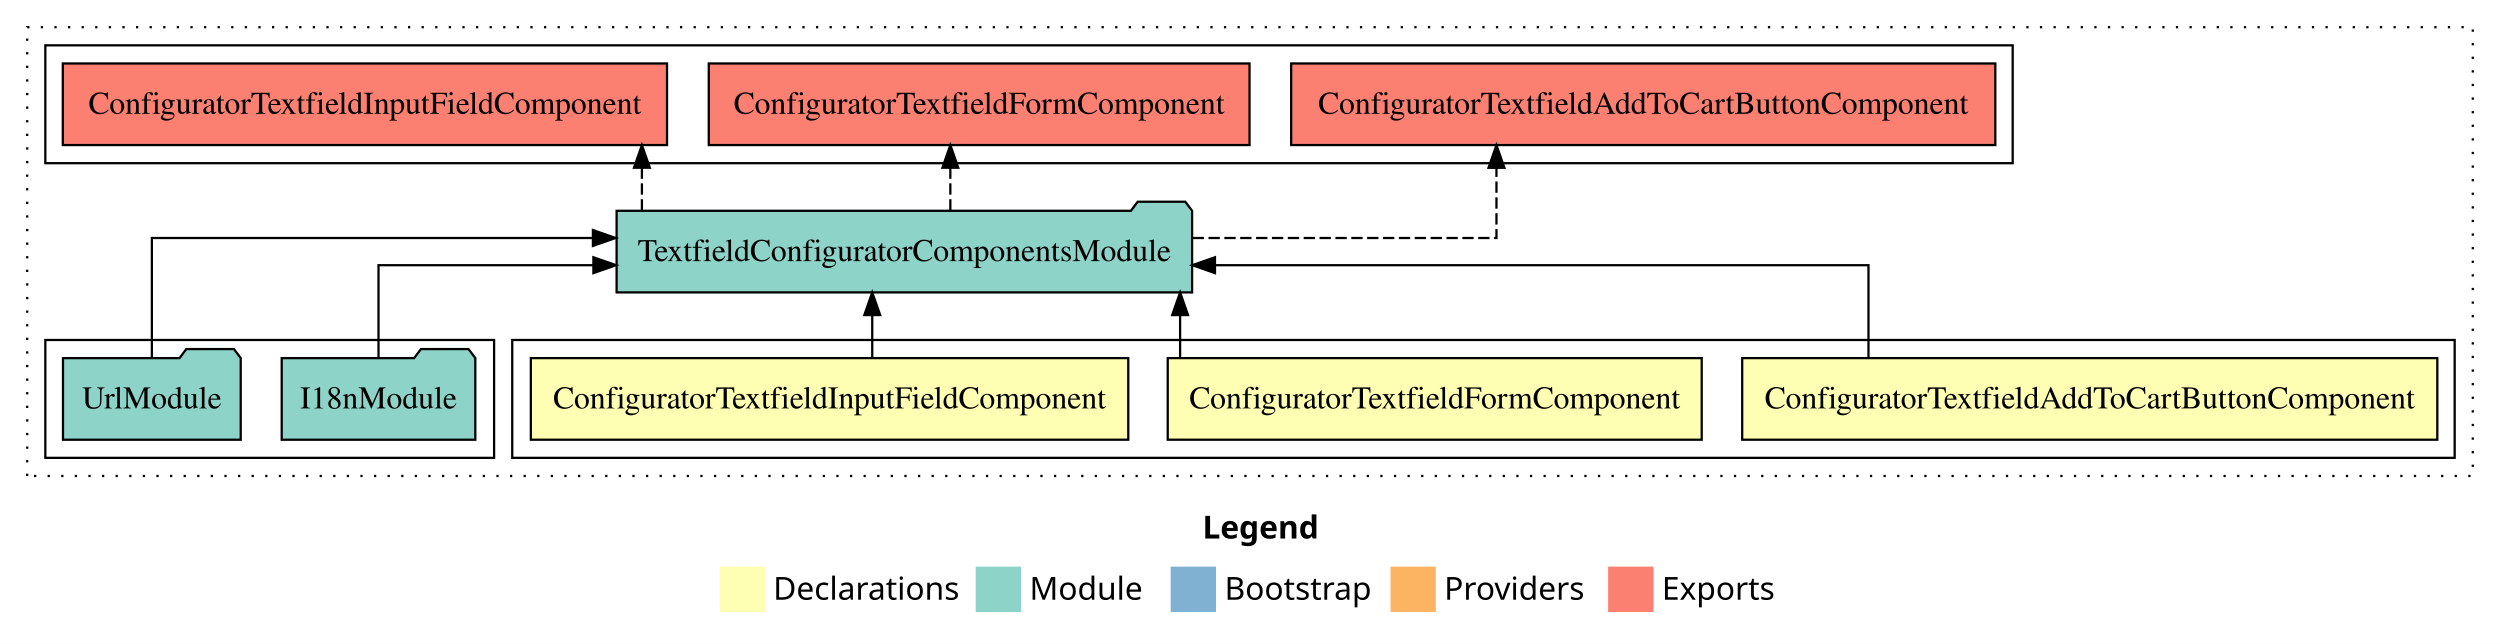
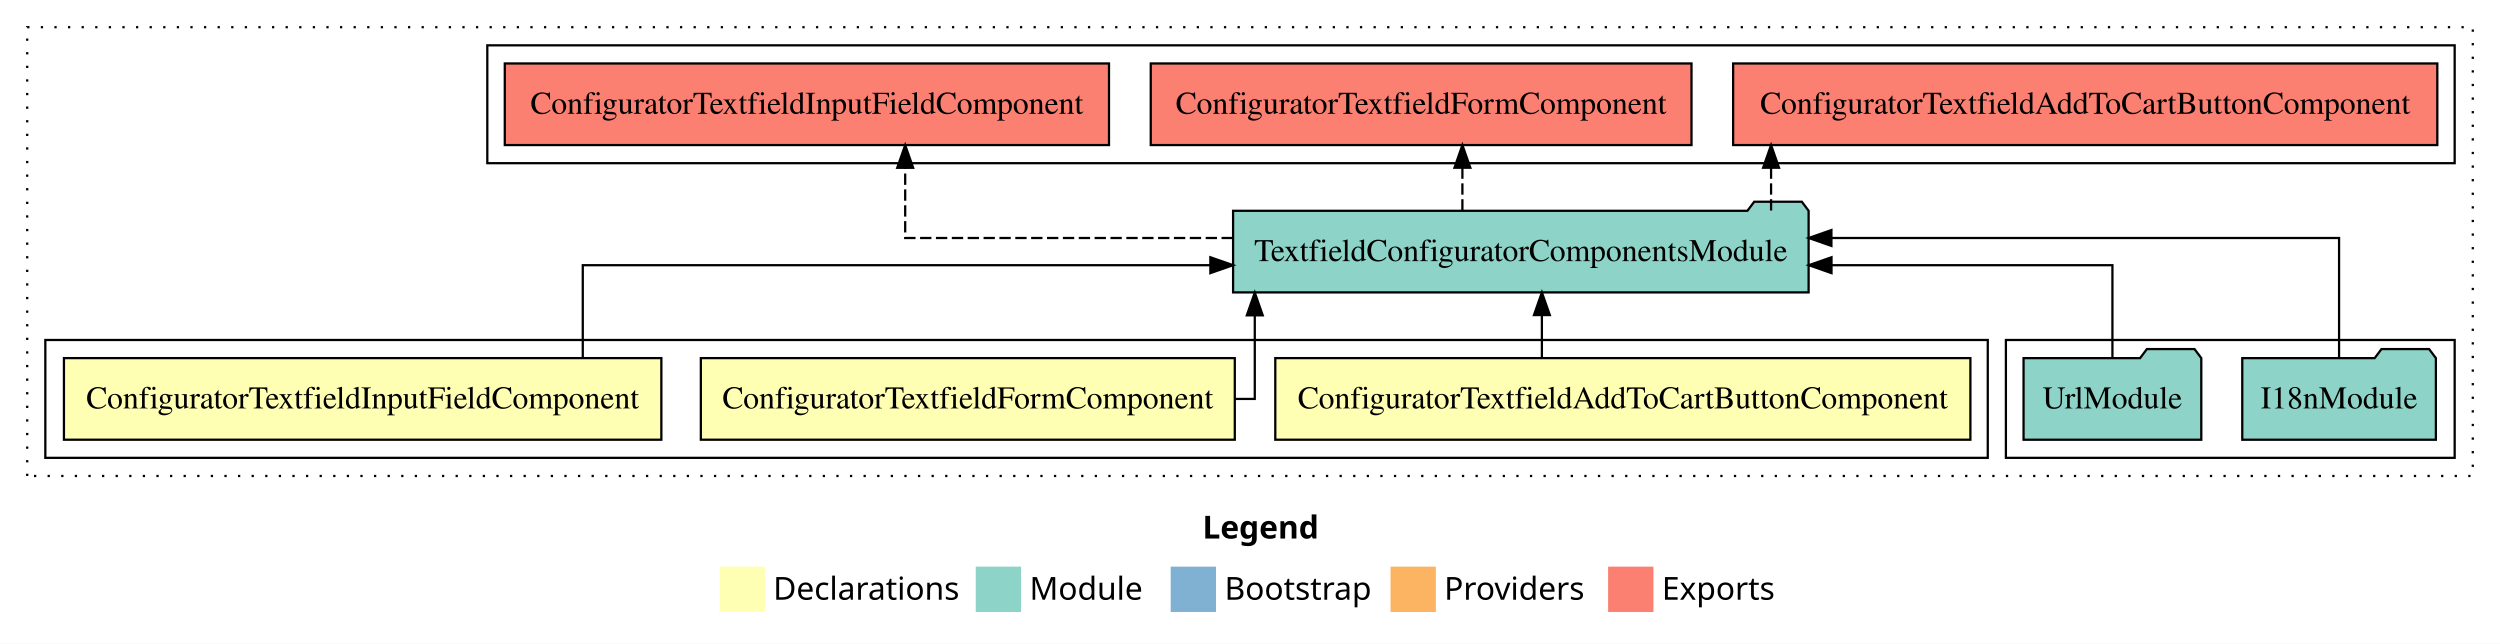
<svg xmlns="http://www.w3.org/2000/svg" width="1103pt" height="284pt" viewBox="0.00 0.00 1103.00 284.00">
  <g id="graph0" class="graph" transform="scale(1 1) rotate(0) translate(4 280)">
-     <polygon fill="#ffffff" stroke="transparent" points="-4,4 -4,-280 1099,-280 1099,4 -4,4" />
-     <text text-anchor="start" x="526.509" y="-42.4" font-family="sans-serif" font-weight="bold" font-size="14.00" fill="#000000">Legend</text>
+     <polygon fill="white" stroke="transparent" points="-4,4 -4,-280 1099,-280 1099,4 -4,4" />
+     <text text-anchor="start" x="526.51" y="-42.4" font-family="sans-serif" font-weight="bold" font-size="14.00">Legend</text>
    <polygon fill="#ffffb3" stroke="transparent" points="313.5,-10 313.5,-30 333.5,-30 333.5,-10 313.5,-10" />
-     <text text-anchor="start" x="337.129" y="-15.4" font-family="sans-serif" font-size="14.00" fill="#000000">  Declarations</text>
+     <text text-anchor="start" x="337.13" y="-15.4" font-family="sans-serif" font-size="14.00">  Declarations</text>
    <polygon fill="#8dd3c7" stroke="transparent" points="426.5,-10 426.5,-30 446.5,-30 446.5,-10 426.5,-10" />
-     <text text-anchor="start" x="450.225" y="-15.4" font-family="sans-serif" font-size="14.00" fill="#000000">  Module</text>
+     <text text-anchor="start" x="450.23" y="-15.4" font-family="sans-serif" font-size="14.00">  Module</text>
    <polygon fill="#80b1d3" stroke="transparent" points="512.5,-10 512.5,-30 532.5,-30 532.5,-10 512.5,-10" />
-     <text text-anchor="start" x="536.281" y="-15.4" font-family="sans-serif" font-size="14.00" fill="#000000">  Bootstrap</text>
+     <text text-anchor="start" x="536.28" y="-15.4" font-family="sans-serif" font-size="14.00">  Bootstrap</text>
    <polygon fill="#fdb462" stroke="transparent" points="609.5,-10 609.5,-30 629.5,-30 629.5,-10 609.5,-10" />
-     <text text-anchor="start" x="633.173" y="-15.4" font-family="sans-serif" font-size="14.00" fill="#000000">  Providers</text>
+     <text text-anchor="start" x="633.17" y="-15.4" font-family="sans-serif" font-size="14.00">  Providers</text>
    <polygon fill="#fb8072" stroke="transparent" points="705.5,-10 705.5,-30 725.5,-30 725.5,-10 705.5,-10" />
-     <text text-anchor="start" x="729.226" y="-15.4" font-family="sans-serif" font-size="14.00" fill="#000000">  Exports</text>
+     <text text-anchor="start" x="729.23" y="-15.4" font-family="sans-serif" font-size="14.00">  Exports</text>
    <g id="clust1" class="cluster">
-       <polygon fill="none" stroke="#000000" stroke-dasharray="1,5" points="8,-70 8,-268 1087,-268 1087,-70 8,-70" />
+       <polygon fill="none" stroke="black" stroke-dasharray="1,5" points="8,-70 8,-268 1087,-268 1087,-70 8,-70" />
+     </g>
+     <g id="clust6" class="cluster">
+       <polygon fill="none" stroke="black" points="881,-78 881,-130 1079,-130 1079,-78 881,-78" />
    </g>
    <g id="clust2" class="cluster">
-       <polygon fill="none" stroke="#000000" points="222,-78 222,-130 1079,-130 1079,-78 222,-78" />
-     </g>
-     <g id="clust6" class="cluster">
-       <polygon fill="none" stroke="#000000" points="16,-78 16,-130 214,-130 214,-78 16,-78" />
+       <polygon fill="none" stroke="black" points="16,-78 16,-130 873,-130 873,-78 16,-78" />
    </g>
    <g id="clust7" class="cluster">
-       <polygon fill="none" stroke="#000000" points="16,-208 16,-260 884,-260 884,-208 16,-208" />
+       <polygon fill="none" stroke="black" points="211,-208 211,-260 1079,-260 1079,-208 211,-208" />
    </g>
    <g id="node1" class="node">
-       <polygon fill="#ffffb3" stroke="#000000" points="1071.34,-122 764.66,-122 764.66,-86 1071.34,-86 1071.34,-122" />
-       <text text-anchor="middle" x="918" y="-99.8" font-family="Times,serif" font-size="14.00" fill="#000000">ConfiguratorTextfieldAddToCartButtonComponent</text>
+       <polygon fill="#ffffb3" stroke="black" points="865.34,-122 558.66,-122 558.66,-86 865.34,-86 865.34,-122" />
+       <text text-anchor="middle" x="712" y="-99.8" font-family="Times,serif" font-size="14.00">ConfiguratorTextfieldAddToCartButtonComponent</text>
    </g>
    <g id="node4" class="node">
-       <polygon fill="#8dd3c7" stroke="#000000" points="521.955,-187 518.955,-191 497.955,-191 494.955,-187 268.045,-187 268.045,-151 521.955,-151 521.955,-187" />
-       <text text-anchor="middle" x="395" y="-164.8" font-family="Times,serif" font-size="14.00" fill="#000000">TextfieldConfiguratorComponentsModule</text>
+       <polygon fill="#8dd3c7" stroke="black" points="793.96,-187 790.96,-191 769.96,-191 766.96,-187 540.04,-187 540.04,-151 793.96,-151 793.96,-187" />
+       <text text-anchor="middle" x="667" y="-164.8" font-family="Times,serif" font-size="14.00">TextfieldConfiguratorComponentsModule</text>
    </g>
    <g id="edge1" class="edge">
-       <path fill="none" stroke="#000000" d="M820.375,-122.022C820.375,-139.373 820.375,-163 820.375,-163 820.375,-163 532.05,-163 532.05,-163" />
-       <polygon fill="#000000" stroke="#000000" points="532.05,-159.5 522.05,-163 532.05,-166.5 532.05,-159.5" />
+       <path fill="none" stroke="black" d="M676.28,-122.11C676.28,-122.11 676.28,-140.99 676.28,-140.99" />
+       <polygon fill="black" stroke="black" points="672.78,-140.99 676.28,-150.99 679.78,-140.99 672.78,-140.99" />
    </g>
    <g id="node2" class="node">
-       <polygon fill="#ffffb3" stroke="#000000" points="746.795,-122 511.205,-122 511.205,-86 746.795,-86 746.795,-122" />
-       <text text-anchor="middle" x="629" y="-99.8" font-family="Times,serif" font-size="14.00" fill="#000000">ConfiguratorTextfieldFormComponent</text>
+       <polygon fill="#ffffb3" stroke="black" points="540.79,-122 305.21,-122 305.21,-86 540.79,-86 540.79,-122" />
+       <text text-anchor="middle" x="423" y="-99.8" font-family="Times,serif" font-size="14.00">ConfiguratorTextfieldFormComponent</text>
    </g>
    <g id="edge2" class="edge">
-       <path fill="none" stroke="#000000" d="M516.665,-122.106C516.665,-122.106 516.665,-140.991 516.665,-140.991" />
-       <polygon fill="#000000" stroke="#000000" points="513.165,-140.991 516.665,-150.991 520.165,-140.991 513.165,-140.991" />
+       <path fill="none" stroke="black" d="M540.91,-104C546.37,-104 549.61,-104 549.61,-104 549.61,-104 549.61,-140.89 549.61,-140.89" />
+       <polygon fill="black" stroke="black" points="546.11,-140.89 549.61,-150.89 553.11,-140.89 546.11,-140.89" />
    </g>
    <g id="node3" class="node">
-       <polygon fill="#ffffb3" stroke="#000000" points="493.791,-122 230.209,-122 230.209,-86 493.791,-86 493.791,-122" />
-       <text text-anchor="middle" x="362" y="-99.8" font-family="Times,serif" font-size="14.00" fill="#000000">ConfiguratorTextfieldInputFieldComponent</text>
+       <polygon fill="#ffffb3" stroke="black" points="287.79,-122 24.21,-122 24.21,-86 287.79,-86 287.79,-122" />
+       <text text-anchor="middle" x="156" y="-99.8" font-family="Times,serif" font-size="14.00">ConfiguratorTextfieldInputFieldComponent</text>
    </g>
    <g id="edge3" class="edge">
-       <path fill="none" stroke="#000000" d="M380.834,-122.106C380.834,-122.106 380.834,-140.991 380.834,-140.991" />
-       <polygon fill="#000000" stroke="#000000" points="377.334,-140.991 380.834,-150.991 384.334,-140.991 377.334,-140.991" />
+       <path fill="none" stroke="black" d="M253.12,-122.02C253.12,-139.37 253.12,-163 253.12,-163 253.12,-163 530.01,-163 530.01,-163" />
+       <polygon fill="black" stroke="black" points="530.01,-166.5 540.01,-163 530.01,-159.5 530.01,-166.5" />
    </g>
    <g id="node7" class="node">
-       <polygon fill="#fb8072" stroke="#000000" points="876.34,-252 565.66,-252 565.66,-216 876.34,-216 876.34,-252" />
-       <text text-anchor="middle" x="721" y="-229.8" font-family="Times,serif" font-size="14.00" fill="#000000">ConfiguratorTextfieldAddToCartButtonComponent </text>
+       <polygon fill="#fb8072" stroke="black" points="1071.34,-252 760.66,-252 760.66,-216 1071.34,-216 1071.34,-252" />
+       <text text-anchor="middle" x="916" y="-229.8" font-family="Times,serif" font-size="14.00">ConfiguratorTextfieldAddToCartButtonComponent </text>
    </g>
    <g id="edge6" class="edge">
-       <path fill="none" stroke="#000000" stroke-dasharray="5,2" d="M522.176,-175C588.613,-175 656.239,-175 656.239,-175 656.239,-175 656.239,-205.977 656.239,-205.977" />
-       <polygon fill="#000000" stroke="#000000" points="652.739,-205.977 656.239,-215.977 659.739,-205.977 652.739,-205.977" />
+       <path fill="none" stroke="black" stroke-dasharray="5,2" d="M777.4,-187.11C777.4,-187.11 777.4,-205.99 777.4,-205.99" />
+       <polygon fill="black" stroke="black" points="773.9,-205.99 777.4,-215.99 780.9,-205.99 773.9,-205.99" />
    </g>
    <g id="node8" class="node">
-       <polygon fill="#fb8072" stroke="#000000" points="547.295,-252 308.705,-252 308.705,-216 547.295,-216 547.295,-252" />
-       <text text-anchor="middle" x="428" y="-229.8" font-family="Times,serif" font-size="14.00" fill="#000000">ConfiguratorTextfieldFormComponent </text>
+       <polygon fill="#fb8072" stroke="black" points="742.29,-252 503.71,-252 503.71,-216 742.29,-216 742.29,-252" />
+       <text text-anchor="middle" x="623" y="-229.8" font-family="Times,serif" font-size="14.00">ConfiguratorTextfieldFormComponent </text>
    </g>
    <g id="edge7" class="edge">
-       <path fill="none" stroke="#000000" stroke-dasharray="5,2" d="M415.29,-187.106C415.29,-187.106 415.29,-205.991 415.29,-205.991" />
-       <polygon fill="#000000" stroke="#000000" points="411.79,-205.991 415.29,-215.991 418.79,-205.991 411.79,-205.991" />
+       <path fill="none" stroke="black" stroke-dasharray="5,2" d="M641.21,-187.11C641.21,-187.11 641.21,-205.99 641.21,-205.99" />
+       <polygon fill="black" stroke="black" points="637.71,-205.99 641.21,-215.99 644.71,-205.99 637.71,-205.99" />
    </g>
    <g id="node9" class="node">
-       <polygon fill="#fb8072" stroke="#000000" points="290.291,-252 23.709,-252 23.709,-216 290.291,-216 290.291,-252" />
-       <text text-anchor="middle" x="157" y="-229.8" font-family="Times,serif" font-size="14.00" fill="#000000">ConfiguratorTextfieldInputFieldComponent </text>
+       <polygon fill="#fb8072" stroke="black" points="485.29,-252 218.71,-252 218.71,-216 485.29,-216 485.29,-252" />
+       <text text-anchor="middle" x="352" y="-229.8" font-family="Times,serif" font-size="14.00">ConfiguratorTextfieldInputFieldComponent </text>
    </g>
    <g id="edge8" class="edge">
-       <path fill="none" stroke="#000000" stroke-dasharray="5,2" d="M279.209,-187.106C279.209,-187.106 279.209,-205.991 279.209,-205.991" />
-       <polygon fill="#000000" stroke="#000000" points="275.709,-205.991 279.209,-215.991 282.709,-205.991 275.709,-205.991" />
+       <path fill="none" stroke="black" stroke-dasharray="5,2" d="M539.94,-175C469.24,-175 395.37,-175 395.37,-175 395.37,-175 395.37,-205.98 395.37,-205.98" />
+       <polygon fill="black" stroke="black" points="391.87,-205.98 395.37,-215.98 398.87,-205.98 391.87,-205.98" />
    </g>
    <g id="node5" class="node">
-       <polygon fill="#8dd3c7" stroke="#000000" points="205.711,-122 202.711,-126 181.711,-126 178.711,-122 120.289,-122 120.289,-86 205.711,-86 205.711,-122" />
-       <text text-anchor="middle" x="163" y="-99.8" font-family="Times,serif" font-size="14.00" fill="#000000">I18nModule</text>
+       <polygon fill="#8dd3c7" stroke="black" points="1070.71,-122 1067.71,-126 1046.71,-126 1043.71,-122 985.29,-122 985.29,-86 1070.71,-86 1070.71,-122" />
+       <text text-anchor="middle" x="1028" y="-99.8" font-family="Times,serif" font-size="14.00">I18nModule</text>
    </g>
    <g id="edge4" class="edge">
-       <path fill="none" stroke="#000000" d="M163,-122.022C163,-139.373 163,-163 163,-163 163,-163 257.801,-163 257.801,-163" />
-       <polygon fill="#000000" stroke="#000000" points="257.801,-166.5 267.801,-163 257.801,-159.5 257.801,-166.5" />
+       <path fill="none" stroke="black" d="M1028,-122.28C1028,-143.32 1028,-175 1028,-175 1028,-175 804.02,-175 804.02,-175" />
+       <polygon fill="black" stroke="black" points="804.02,-171.5 794.02,-175 804.02,-178.5 804.02,-171.5" />
    </g>
    <g id="node6" class="node">
-       <polygon fill="#8dd3c7" stroke="#000000" points="102.208,-122 99.208,-126 78.208,-126 75.208,-122 23.792,-122 23.792,-86 102.208,-86 102.208,-122" />
-       <text text-anchor="middle" x="63" y="-99.8" font-family="Times,serif" font-size="14.00" fill="#000000">UrlModule</text>
+       <polygon fill="#8dd3c7" stroke="black" points="967.21,-122 964.21,-126 943.21,-126 940.21,-122 888.79,-122 888.79,-86 967.21,-86 967.21,-122" />
+       <text text-anchor="middle" x="928" y="-99.8" font-family="Times,serif" font-size="14.00">UrlModule</text>
    </g>
    <g id="edge5" class="edge">
-       <path fill="none" stroke="#000000" d="M63,-122.284C63,-143.321 63,-175 63,-175 63,-175 257.59,-175 257.59,-175" />
-       <polygon fill="#000000" stroke="#000000" points="257.59,-178.5 267.59,-175 257.59,-171.5 257.59,-178.5" />
+       <path fill="none" stroke="black" d="M928,-122.02C928,-139.37 928,-163 928,-163 928,-163 804.06,-163 804.06,-163" />
+       <polygon fill="black" stroke="black" points="804.06,-159.5 794.06,-163 804.06,-166.5 804.06,-159.5" />
    </g>
  </g>
</svg>
